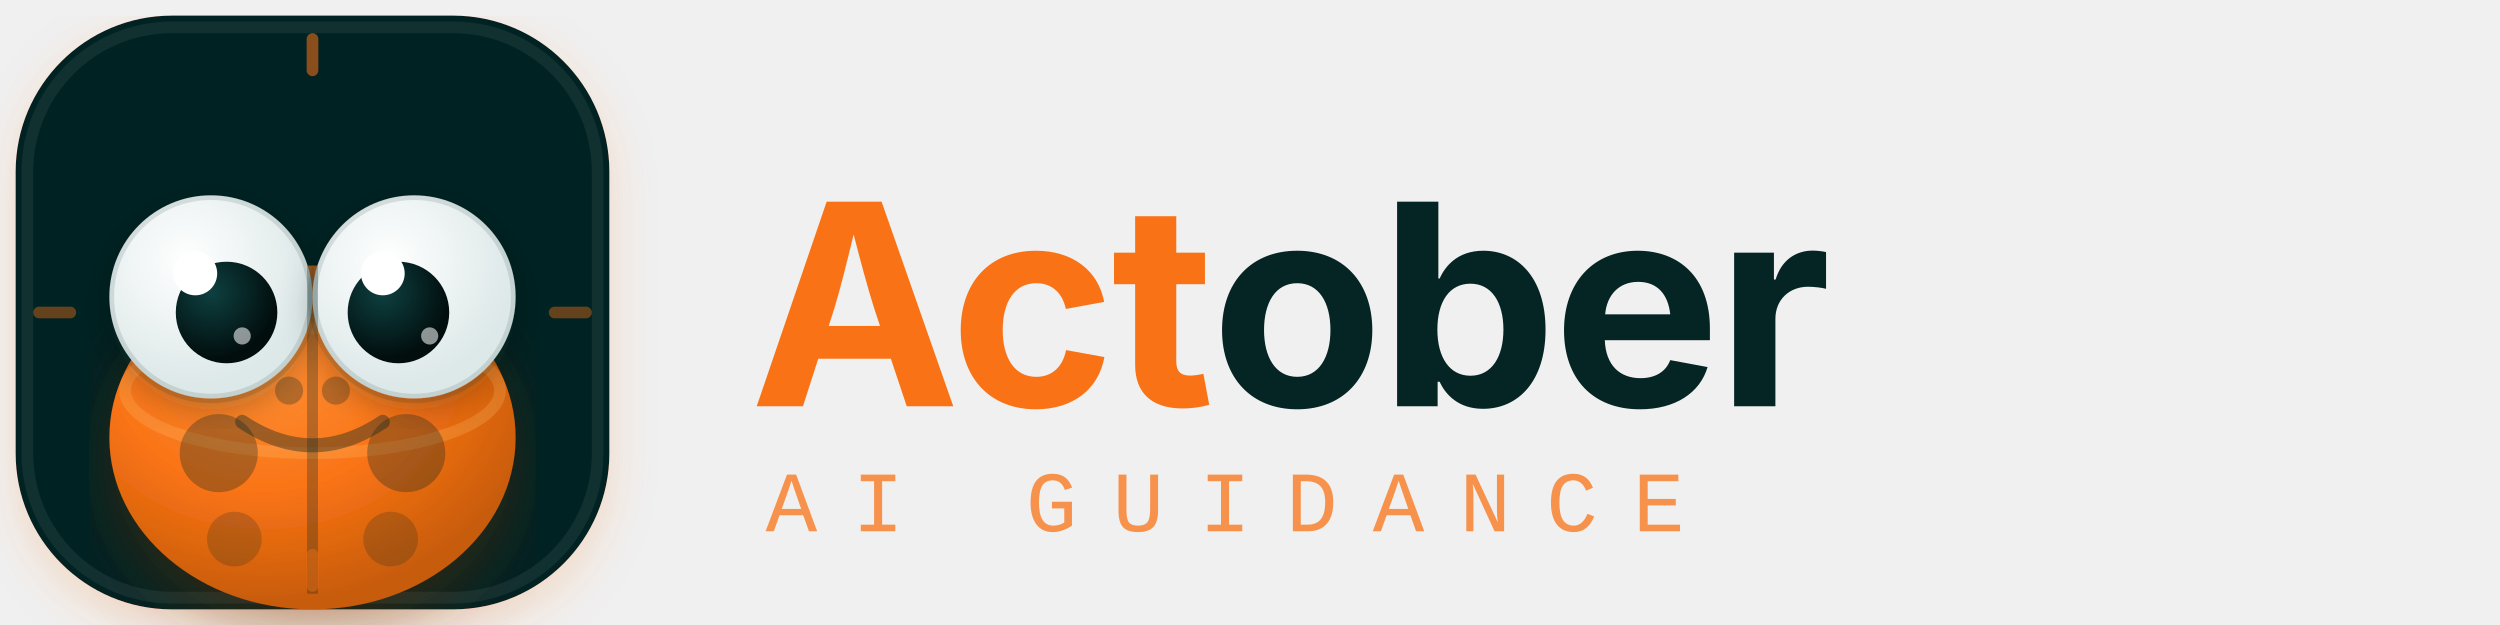
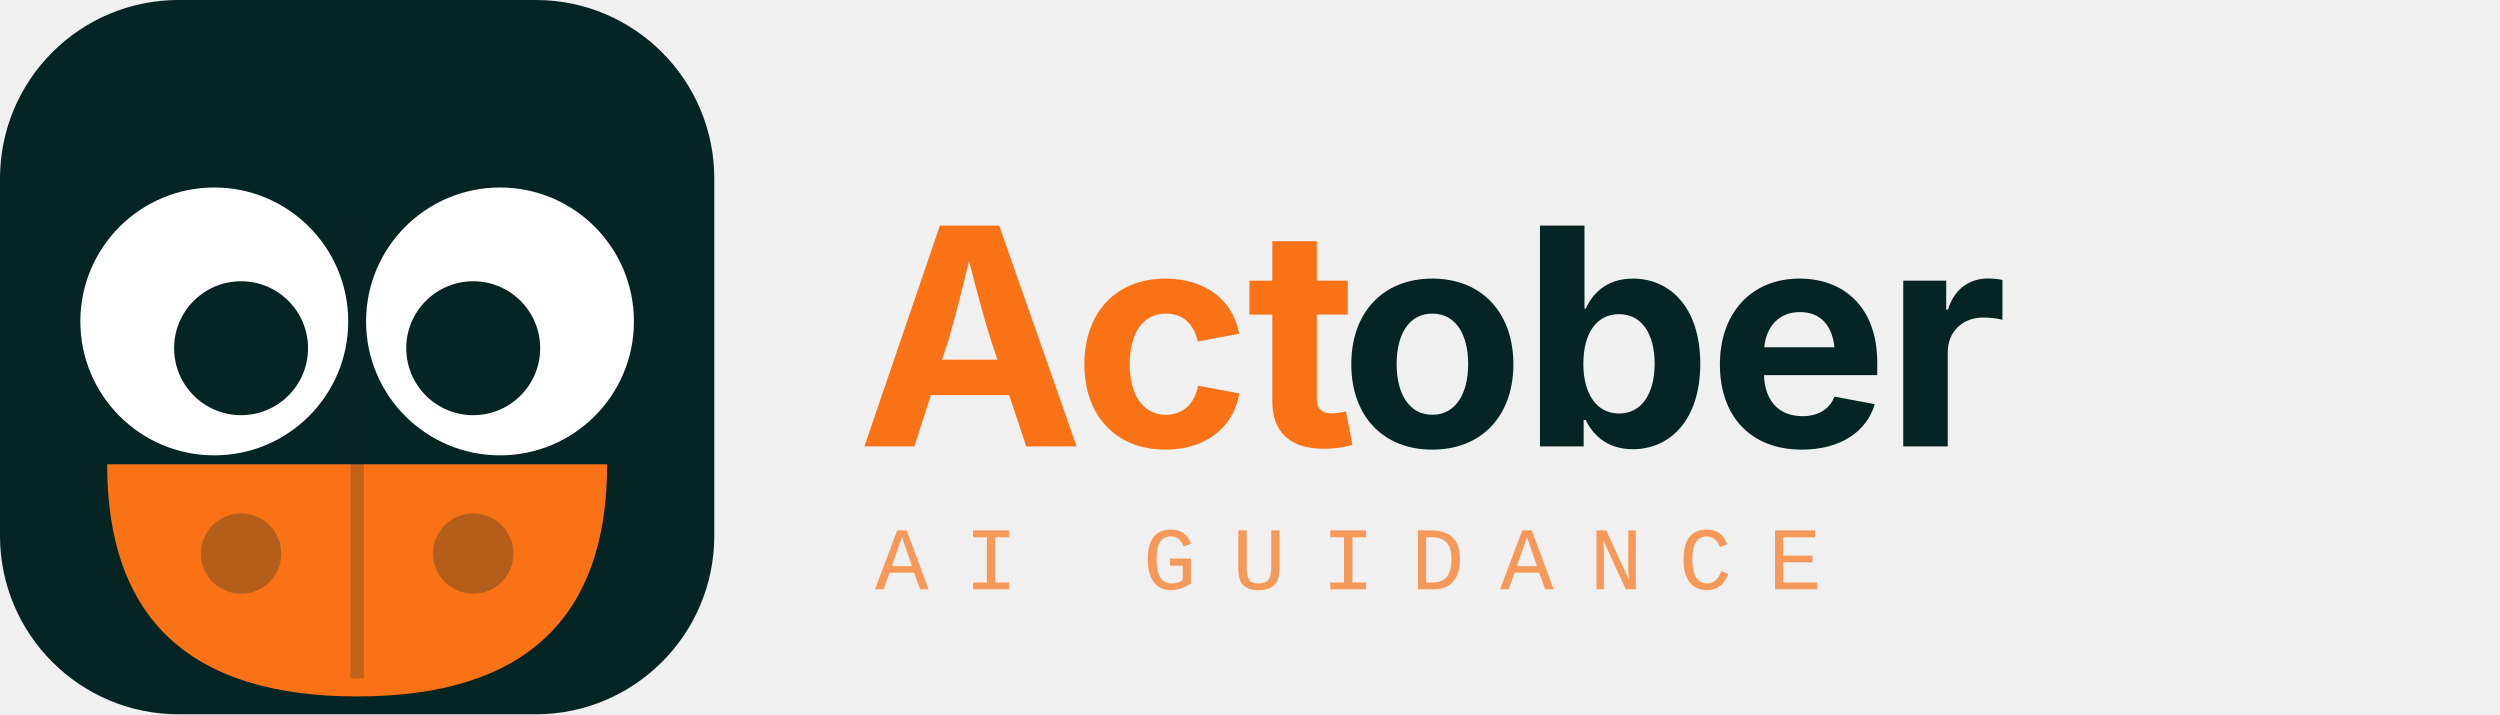
- <svg xmlns="http://www.w3.org/2000/svg" viewBox="0 0 320 80" fill="none" role="img" aria-label="Actober AI">
-   <defs>
-     <radialGradient id="bodyG" cx="38%" cy="28%" r="70%" gradientUnits="objectBoundingBox">
-       <stop offset="0%" stop-color="#FF9035" />
-       <stop offset="55%" stop-color="#F97316" />
-       <stop offset="100%" stop-color="#C85C08" />
-     </radialGradient>
-     <radialGradient id="eyeG" cx="38%" cy="32%" r="62%" gradientUnits="objectBoundingBox">
-       <stop offset="0%" stop-color="#ffffff" />
-       <stop offset="100%" stop-color="#dde8e8" />
-     </radialGradient>
-     <radialGradient id="pupilG" cx="35%" cy="30%" r="65%" gradientUnits="objectBoundingBox">
-       <stop offset="0%" stop-color="#0e4040" />
-       <stop offset="100%" stop-color="#020e0e" />
-     </radialGradient>
-     <filter id="badgeShadow" x="-8%" y="-8%" width="116%" height="116%">
-       <feDropShadow dx="0" dy="2" stdDeviation="3" flood-color="#F97316" flood-opacity="0.18" />
-     </filter>
-     <filter id="eyeShadow" x="-15%" y="-15%" width="130%" height="130%">
-       <feDropShadow dx="0" dy="1.5" stdDeviation="2" flood-color="#052424" flood-opacity="0.25" />
-     </filter>
-     <filter id="bodyShadow" x="-5%" y="-5%" width="110%" height="110%">
-       <feDropShadow dx="0" dy="3" stdDeviation="4" flood-color="#7A2E00" flood-opacity="0.4" />
-     </filter>
-   </defs>
-   <rect x="2" y="2" width="76" height="76" rx="20" fill="#052424" filter="url(#badgeShadow)" />
-   <rect x="3.5" y="3.5" width="73" height="73" rx="18.5" fill="none" stroke="rgba(255,255,255,0.07)" stroke-width="1.5" />
-   <rect x="2" y="2" width="76" height="76" rx="20" fill="url(#vignette)" opacity="0.6" />
-   <ellipse cx="40" cy="56" rx="26" ry="22" fill="url(#bodyG)" filter="url(#bodyShadow)" />
-   <ellipse cx="40" cy="50" rx="24" ry="8" fill="none" stroke="rgba(255,200,120,0.22)" stroke-width="1.5" />
-   <circle cx="27" cy="38" r="13" fill="url(#eyeG)" filter="url(#eyeShadow)" />
-   <circle cx="27" cy="38" r="13" fill="none" stroke="rgba(5,36,36,0.12)" stroke-width="1.2" />
-   <circle cx="29" cy="40" r="6.5" fill="url(#pupilG)" />
-   <circle cx="25" cy="35" r="2.8" fill="white" />
-   <circle cx="31" cy="43" r="1.1" fill="rgba(255,255,255,0.55)" />
-   <circle cx="53" cy="38" r="13" fill="url(#eyeG)" filter="url(#eyeShadow)" />
-   <circle cx="53" cy="38" r="13" fill="none" stroke="rgba(5,36,36,0.12)" stroke-width="1.2" />
-   <circle cx="51" cy="40" r="6.5" fill="url(#pupilG)" />
-   <circle cx="49" cy="35" r="2.8" fill="white" />
-   <circle cx="55" cy="43" r="1.1" fill="rgba(255,255,255,0.55)" />
-   <circle cx="37" cy="50" r="1.8" fill="rgba(5,36,36,0.28)" />
-   <circle cx="43" cy="50" r="1.8" fill="rgba(5,36,36,0.28)" />
-   <path d="M31 54 Q40 60 49 54" stroke="rgba(5,36,36,0.38)" stroke-width="1.8" stroke-linecap="round" />
-   <line x1="40" y1="34" x2="40" y2="76" stroke="#052424" stroke-width="1.4" stroke-opacity="0.28" />
-   <circle cx="28" cy="58" r="5" fill="#052424" fill-opacity="0.30" />
-   <circle cx="52" cy="58" r="5" fill="#052424" fill-opacity="0.30" />
-   <circle cx="30" cy="69" r="3.5" fill="#052424" fill-opacity="0.20" />
-   <circle cx="50" cy="69" r="3.5" fill="#052424" fill-opacity="0.20" />
-   <line x1="40" y1="5" x2="40" y2="9" stroke="#F97316" stroke-width="1.5" stroke-linecap="round" stroke-opacity="0.55" />
-   <line x1="40" y1="71" x2="40" y2="75" stroke="#F97316" stroke-width="1.5" stroke-linecap="round" stroke-opacity="0.40" />
-   <line x1="5" y1="40" x2="9" y2="40" stroke="#F97316" stroke-width="1.5" stroke-linecap="round" stroke-opacity="0.40" />
-   <line x1="71" y1="40" x2="75" y2="40" stroke="#F97316" stroke-width="1.5" stroke-linecap="round" stroke-opacity="0.40" />
-   <text x="96" y="52" font-family="Inter, -apple-system, BlinkMacSystemFont, sans-serif" font-weight="700" font-size="36" letter-spacing="-0.5" fill="#F97316">Act</text>
-   <text x="155" y="52" font-family="Inter, -apple-system, BlinkMacSystemFont, sans-serif" font-weight="700" font-size="36" letter-spacing="-0.5" fill="#052424">ober</text>
-   <text x="98" y="68" font-family="'JetBrains Mono', 'Courier New', monospace" font-weight="400" font-size="11" letter-spacing="4.5" fill="#F97316" fill-opacity="0.75">AI GUIDANCE</text>
+ <svg xmlns="http://www.w3.org/2000/svg" viewBox="0 0 280 80" fill="none" role="img" aria-label="Actober AI">
+   <rect width="80" height="80" rx="20" fill="#052424" />
+   <path d="M12 52 Q12 78 40 78 Q68 78 68 52 Z" fill="#F97316" />
+   <circle cx="24" cy="36" r="15" fill="#ffffff" />
+   <circle cx="56" cy="36" r="15" fill="#ffffff" />
+   <circle cx="27" cy="39" r="7.5" fill="#052424" />
+   <circle cx="53" cy="39" r="7.5" fill="#052424" />
+   <line x1="40" y1="24" x2="40" y2="76" stroke="#052424" stroke-width="1.5" stroke-opacity="0.22" />
+   <circle cx="27" cy="62" r="4.5" fill="#052424" fill-opacity="0.28" />
+   <circle cx="53" cy="62" r="4.5" fill="#052424" fill-opacity="0.28" />
+   <text x="96" y="50" font-family="Inter, -apple-system, BlinkMacSystemFont, sans-serif" font-weight="700" font-size="34" letter-spacing="-0.5" fill="#F97316">Act</text>
+   <text x="150" y="50" font-family="Inter, -apple-system, BlinkMacSystemFont, sans-serif" font-weight="700" font-size="34" letter-spacing="-0.5" fill="#052424">ober</text>
+   <text x="98" y="66" font-family="'JetBrains Mono', 'Courier New', monospace" font-weight="400" font-size="10" letter-spacing="4" fill="#F97316" fill-opacity="0.70">AI GUIDANCE</text>
</svg>
